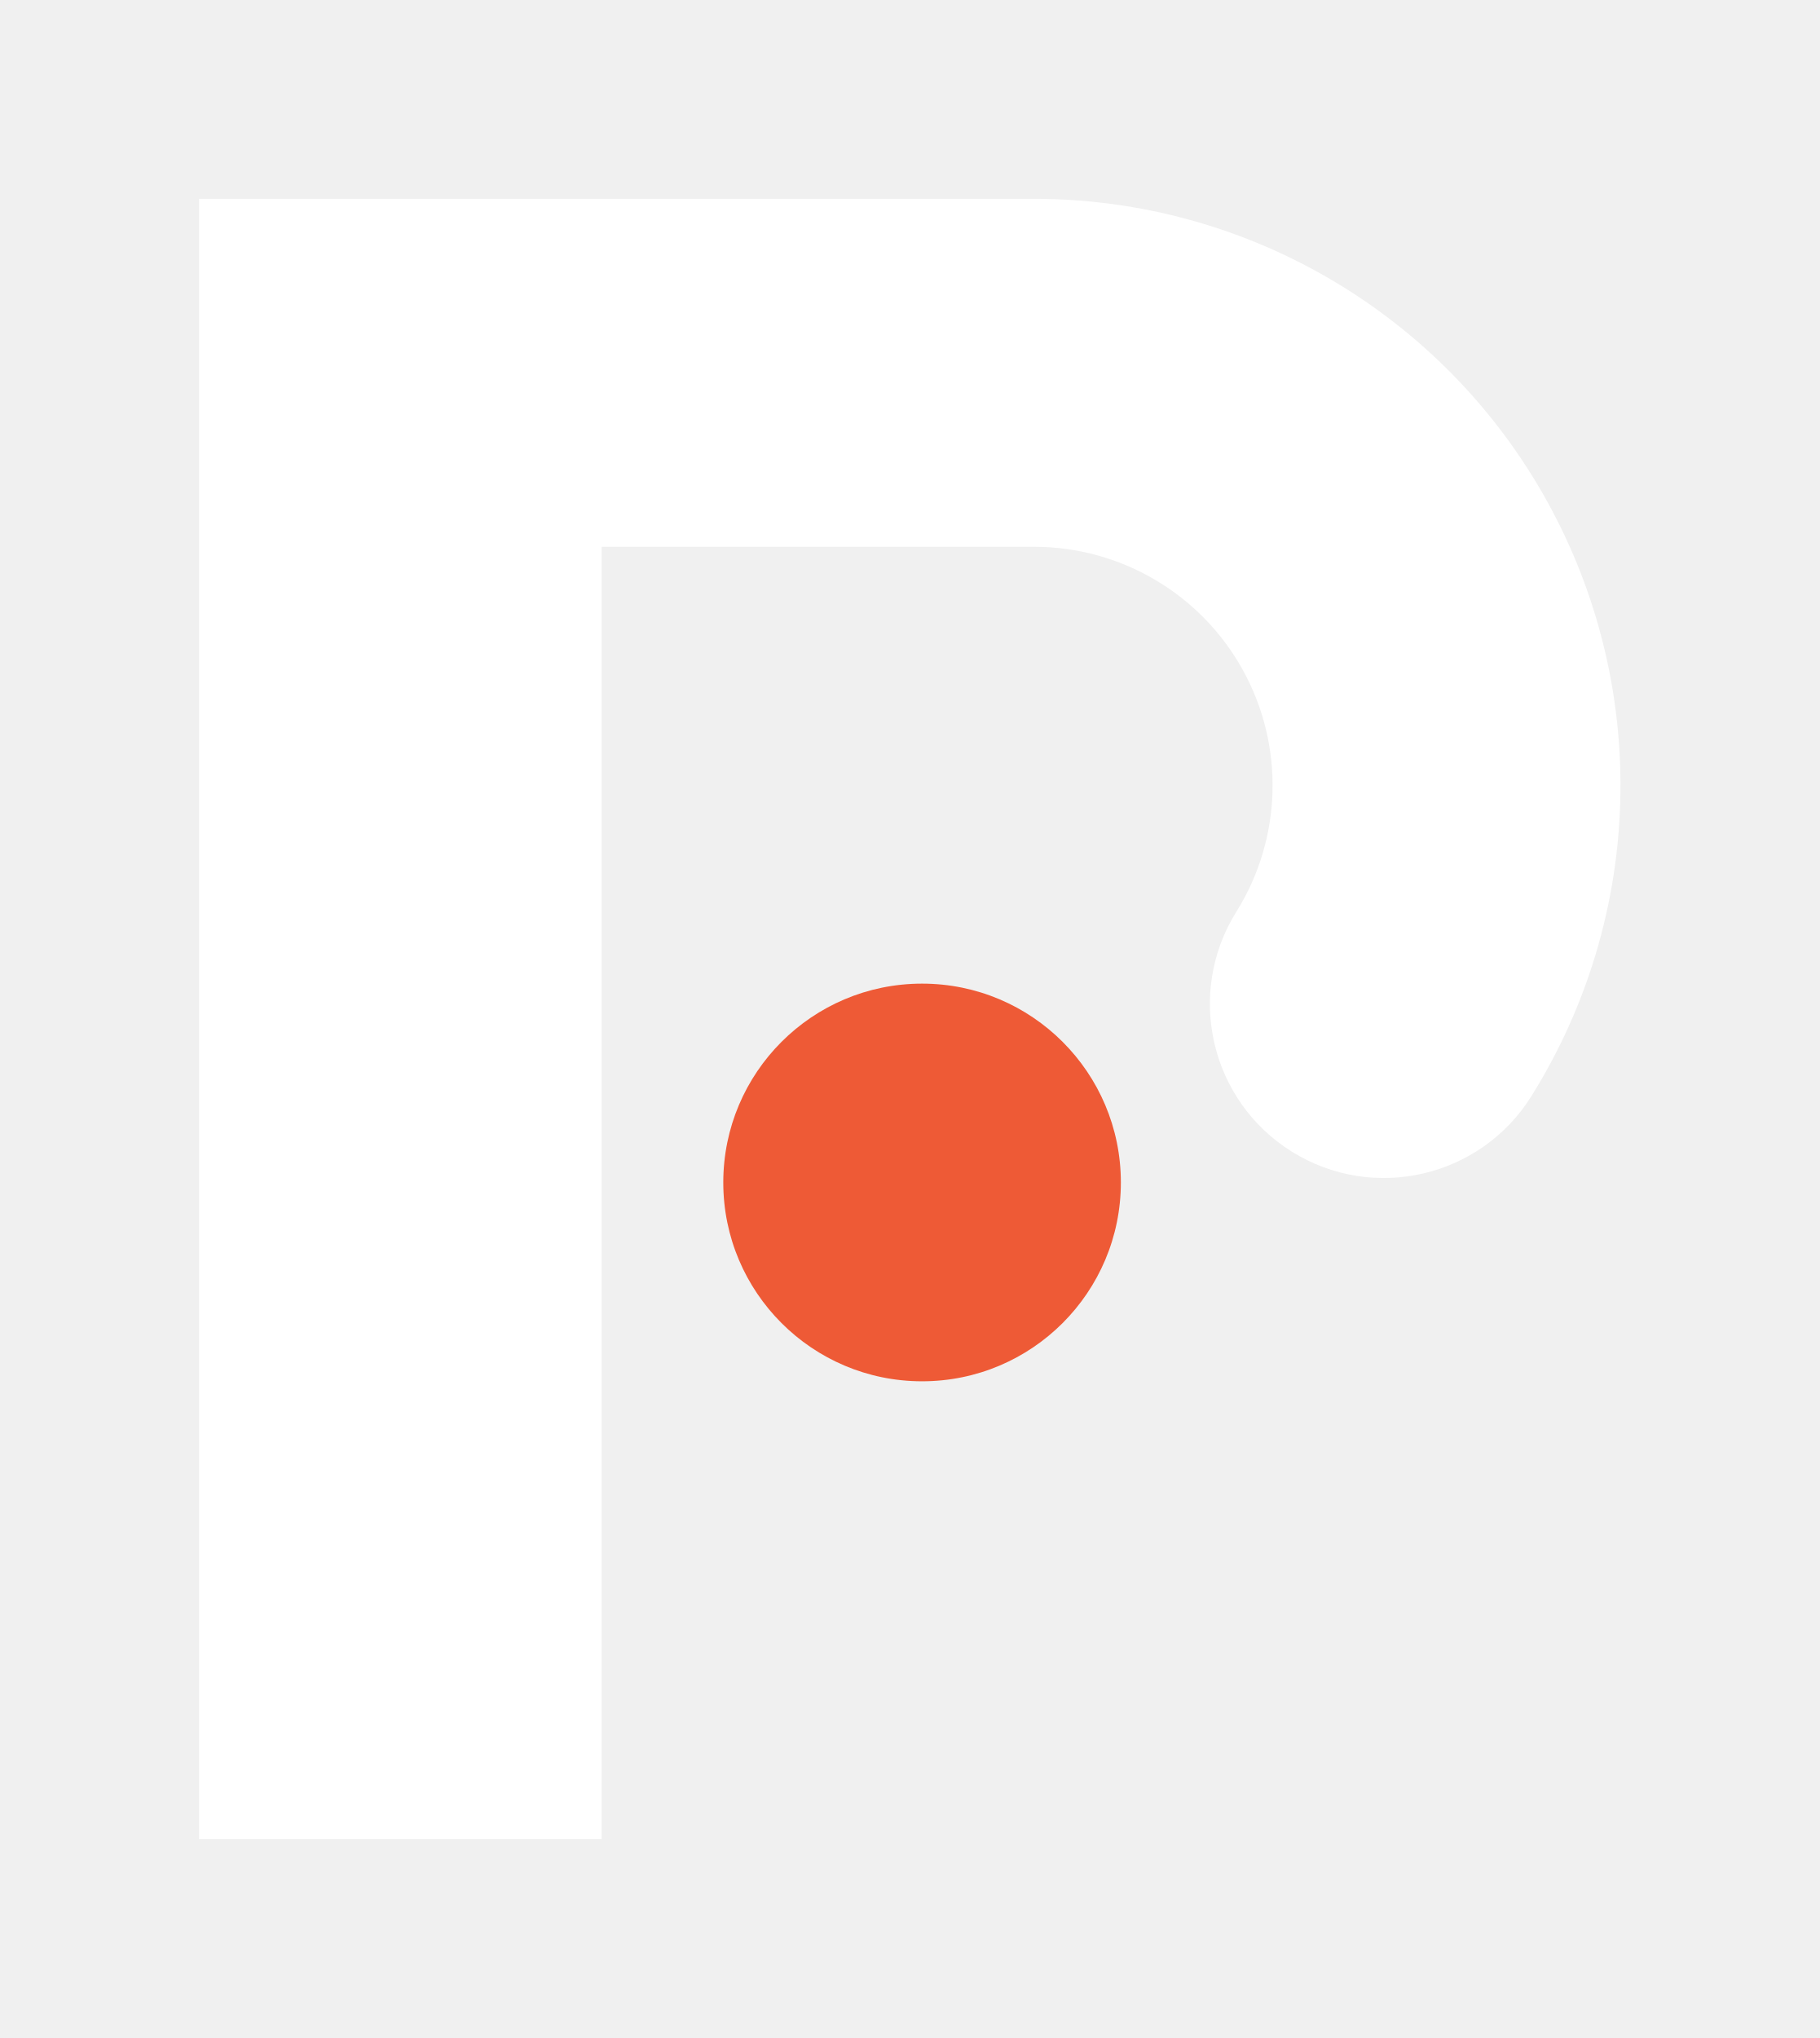
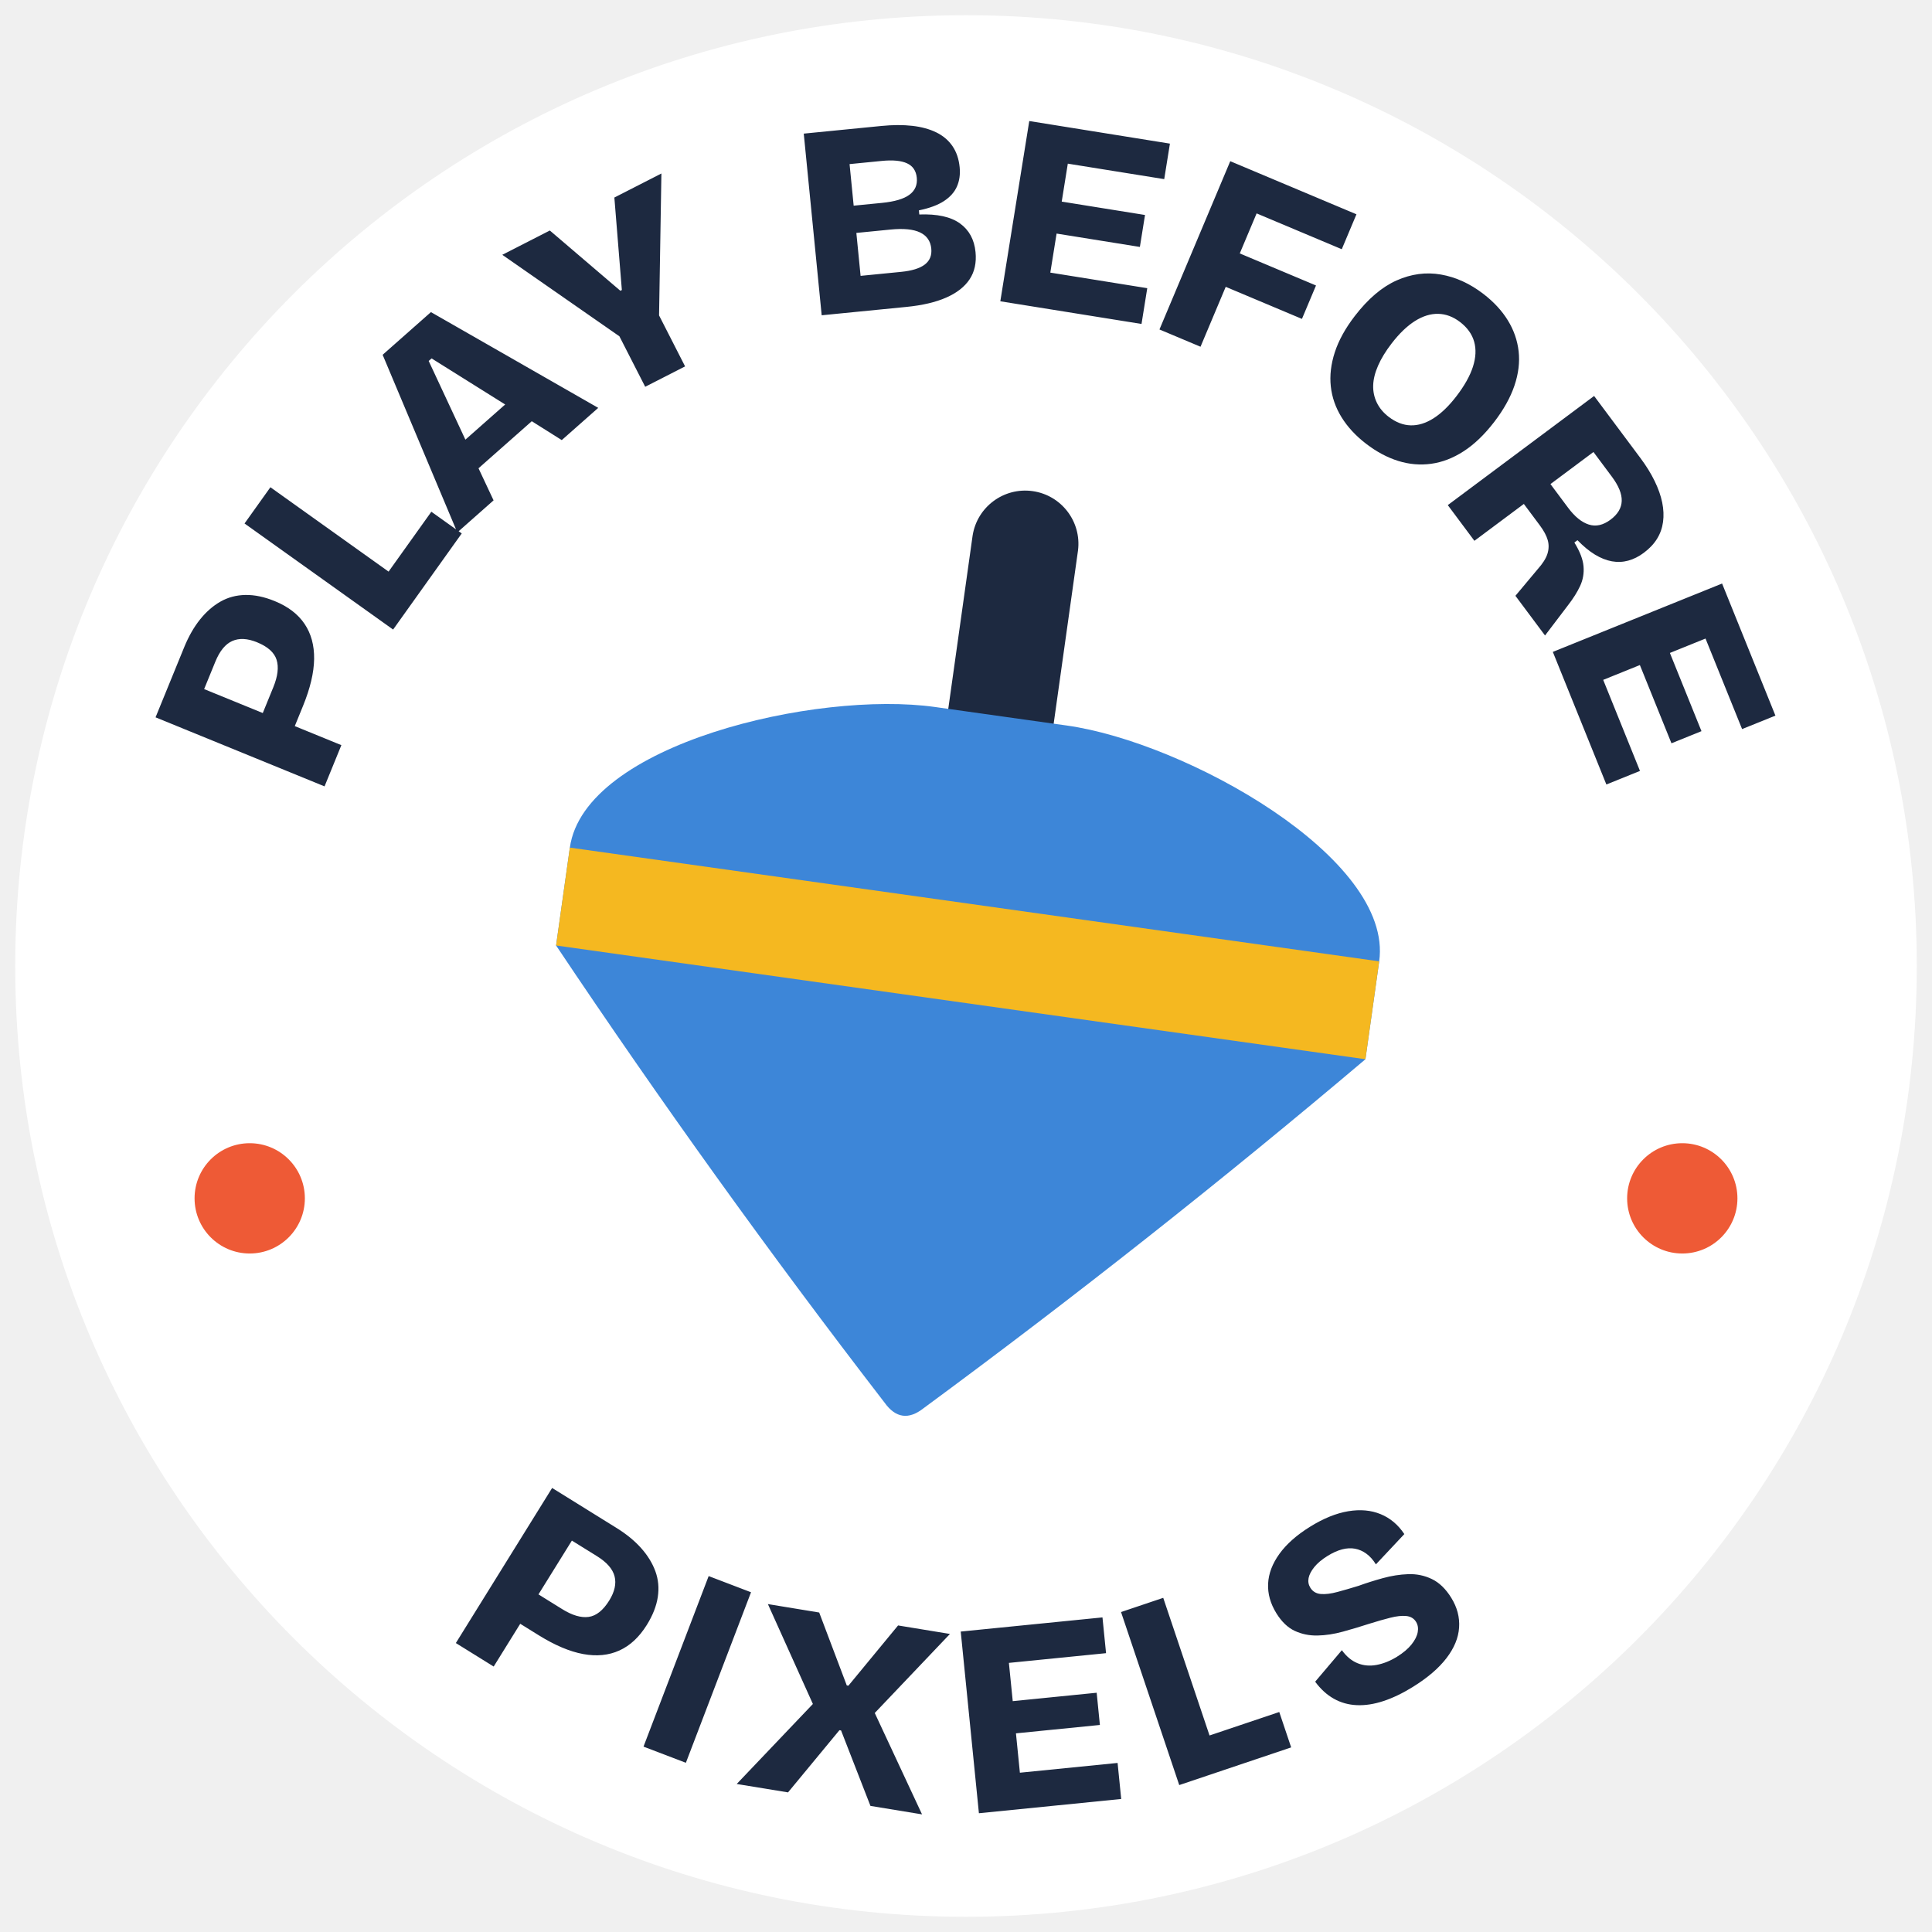
- <svg xmlns="http://www.w3.org/2000/svg" viewBox="-80 -80 732 820" width="893" height="1000" role="img" aria-label="Play Before Pixels">
-   <path class="p" fill="#FFFFFF" d="M0 660V0H336A236 236 0 0 1 536.14 361.06A70 70 0 0 1 417.41 286.87A96 96 0 0 0 336 140H162V660Z" />
-   <g class="b" fill="#EE5A36">
-     <circle cx="290.94" cy="395.77" r="80" />
-   </g>
+ <svg xmlns="http://www.w3.org/2000/svg" viewBox="-508 -508 1016 1016" width="1000" height="1000" role="img" aria-label="Play Before Pixels">
+   <circle cx="0" cy="0" r="500" fill="#FFFFFF" />
+   <path fill="#1D2940" d="M-337.33 -94.46 -426.2 -130.77 -411.13 -167.66Q-407.66 -176.14 -402.84 -182.19Q-398.01 -188.23 -392.07 -191.62Q-386.13 -195 -378.93 -195.12Q-371.73 -195.25 -363.52 -191.89Q-353.01 -187.6 -347.83 -179.9Q-342.65 -172.21 -342.81 -161.43Q-342.97 -150.66 -348.64 -136.79L-352.98 -126.15L-328.48 -116.14ZM-400.65 -145.62 -369.81 -133.03 -364.26 -146.63Q-360.74 -155.24 -362.54 -161.01Q-364.35 -166.78 -372.83 -170.24Q-380.37 -173.32 -385.83 -170.92Q-391.29 -168.52 -394.76 -160.03ZM-301.27 -176.93 -379.4 -232.71 -365.8 -251.77 -303.65 -207.4 -281.16 -238.89 -265.18 -227.48ZM-267.51 -228.01 -306.78 -321.42 -281.38 -343.87 -193.4 -293.51 -212.58 -276.56 -228.35 -286.49 -256.36 -261.74 -248.44 -244.87ZM-242.34 -295.29 -281.03 -319.52 -282.56 -318.18 -263.26 -276.8ZM-168.7 -304.6 -182.27 -331.15 -243.85 -374 -218.85 -386.78 -181.76 -355.09 -180.98 -355.49 -184.92 -404.12 -160.18 -416.76 -161.41 -342.13 -147.72 -315.32ZM-75.89 -342.2 -85.32 -437.73 -44.5 -441.76Q-35.53 -442.65 -28.29 -441.83Q-21.04 -441.01 -15.67 -438.4Q-10.3 -435.79 -7.14 -431.2Q-3.98 -426.62 -3.34 -420.11Q-2.78 -414.46 -4.75 -409.95Q-6.72 -405.45 -11.59 -402.26Q-16.46 -399.08 -24.77 -397.38L-24.56 -395.21Q-10.43 -395.73 -3.2 -390.52Q4.04 -385.32 5.01 -375.47Q5.84 -367.08 1.9 -361.13Q-2.05 -355.19 -10.38 -351.52Q-18.71 -347.84 -31.45 -346.59ZM-55.43 -362.93 -34.15 -365.03Q-25.61 -365.87 -21.67 -368.89Q-17.73 -371.91 -18.26 -377.27Q-18.84 -383.2 -24.14 -385.75Q-29.43 -388.3 -39.71 -387.28L-57.66 -385.51ZM-59.07 -399.84 -44.16 -401.31Q-34.18 -402.3 -29.75 -405.59Q-25.32 -408.87 -25.88 -414.52Q-26.43 -420.02 -31.02 -422.12Q-35.61 -424.23 -44.3 -423.37L-61.23 -421.7ZM18.05 -349.56 33.27 -444.35 107.24 -432.47 104.24 -413.8 53.54 -421.94 50.34 -401.98 94.14 -394.94 91.44 -378.14 47.64 -385.17 44.34 -364.64 95.32 -356.45 92.3 -337.64ZM101.74 -334.74 138.97 -423.23 205.33 -395.31 197.61 -376.94 152.83 -395.78 143.97 -374.73 184.06 -357.87 176.67 -340.3 136.58 -357.16 123.33 -325.66ZM210.43 -274.61Q202.24 -280.9 197.5 -288.57Q192.76 -296.25 191.84 -304.84Q190.92 -313.43 193.95 -322.75Q196.98 -332.07 204.42 -341.76Q214.88 -355.37 226.44 -360.52Q238.01 -365.67 249.74 -363.63Q261.47 -361.59 272.08 -353.44Q280.27 -347.15 284.95 -339.52Q289.64 -331.89 290.62 -323.25Q291.59 -314.61 288.42 -305.22Q285.24 -295.83 277.8 -286.14Q270.09 -276.11 261.72 -270.7Q253.36 -265.3 244.64 -264.11Q235.93 -262.91 227.28 -265.61Q218.63 -268.32 210.43 -274.61ZM222.26 -288.81Q227.92 -284.47 233.85 -284.32Q239.78 -284.16 245.86 -288.02Q251.94 -291.88 257.88 -299.61Q264.26 -307.91 266.58 -315.12Q268.9 -322.32 267.24 -328.27Q265.58 -334.23 259.81 -338.66Q254.39 -342.82 248.35 -342.96Q242.32 -343.1 236.09 -339.18Q229.86 -335.25 223.75 -327.29Q219.14 -321.29 216.71 -315.73Q214.27 -310.17 214.13 -305.33Q213.99 -300.49 216.05 -296.24Q218.11 -292 222.26 -288.81ZM253.36 -242.37 330.31 -299.77 354.66 -267.13Q359.27 -260.95 362.15 -255.02Q365.03 -249.09 366.12 -243.74Q367.21 -238.38 366.56 -233.54Q365.91 -228.7 363.4 -224.65Q360.88 -220.59 356.45 -217.29Q352.49 -214.33 348.27 -213.18Q344.05 -212.03 339.64 -212.82Q335.24 -213.62 330.75 -216.35Q326.26 -219.08 321.56 -223.92L319.93 -222.71Q324.3 -215.63 324.75 -210.15Q325.21 -204.68 322.94 -199.82Q320.67 -194.95 316.59 -189.72L304.5 -173.81L288.93 -194.68L300.63 -208.67Q304.6 -213.09 305.76 -216.76Q306.92 -220.44 305.92 -223.96Q304.93 -227.49 301.71 -231.8L293.36 -242.99L267.36 -223.6ZM307.35 -253.43 316.66 -240.95Q321.88 -233.96 327.49 -232.16Q333.1 -230.35 338.93 -234.7Q344.64 -238.96 344.83 -244.55Q345.02 -250.13 339.62 -257.36L329.97 -270.3ZM308.6 -165.18 397.61 -201.13 425.66 -131.67 408.13 -124.59 388.9 -172.2 370.16 -164.63 386.77 -123.5 370.99 -117.12 354.38 -158.26 335.09 -150.47 354.43 -102.59 336.76 -95.45ZM-268.28 356.05 -217.65 274.49 -183.79 295.51Q-176 300.34 -170.85 306.11Q-165.7 311.88 -163.35 318.3Q-161 324.72 -162.08 331.84Q-163.16 338.96 -167.84 346.5Q-173.83 356.13 -182.28 359.96Q-190.73 363.79 -201.33 361.83Q-211.93 359.87 -224.66 351.97L-234.42 345.91L-248.38 368.4ZM-207.26 302.17 -224.83 330.46 -212.35 338.21Q-204.44 343.12 -198.45 342.3Q-192.47 341.48 -187.63 333.7Q-183.34 326.78 -184.8 320.99Q-186.26 315.21 -194.04 310.37ZM-169.59 410.51 -135.33 320.83 -113.05 329.34 -147.31 419.02ZM-120.58 430.16 -80.52 388.09 -104.18 335.56 -77.2 339.99 -62.7 378.33 -61.84 378.47 -35.72 346.79 -8.44 351.26 -47.98 392.83 -23.12 446.14 -50.25 441.69 -65.7 402.01 -66.56 401.87 -93.59 434.58ZM6.79 445.54 -2.77 350.01 71.77 342.56 73.65 361.37 22.56 366.48 24.58 386.6 68.72 382.18 70.41 399.12 26.27 403.53 28.34 424.23 79.72 419.09 81.62 438.05ZM112.14 430.73 81.53 339.74 103.72 332.27 128.07 404.65 164.74 392.31 171 410.92ZM234.95 379.14Q226.91 384.12 219.53 386.55Q212.14 388.99 205.55 388.71Q198.96 388.43 193.45 385.33Q187.94 382.24 183.62 376.37L197.66 359.8Q201.25 364.77 205.93 366.66Q210.6 368.55 215.97 367.54Q221.33 366.53 226.65 363.24Q231.59 360.18 234.29 356.79Q236.99 353.41 237.55 350.32Q238.12 347.24 236.67 344.89Q234.98 342.17 231.52 341.83Q228.06 341.49 223.18 342.72Q218.29 343.95 212.13 345.88Q205.15 348.15 198.21 350.05Q191.26 351.96 184.84 352.09Q178.42 352.21 172.89 349.65Q167.37 347.08 163.23 340.4Q158.49 332.74 158.87 324.8Q159.26 316.86 164.83 309.13Q170.39 301.41 181.03 294.82Q191.54 288.31 201 286.73Q210.46 285.15 218.02 288.25Q225.59 291.35 230.51 298.74L215.56 314.67Q213.34 311.08 210.54 309.05Q207.75 307.02 204.56 306.43Q201.37 305.84 197.76 306.79Q194.16 307.74 190.2 310.19Q185.63 313.02 183.16 316.09Q180.7 319.15 180.16 321.88Q179.63 324.61 181.08 326.96Q182.92 329.92 186.54 330.25Q190.16 330.57 195.3 329.19Q200.43 327.81 206.46 325.95Q212.47 323.77 219.19 321.92Q225.92 320.06 232.52 319.82Q239.13 319.58 244.97 322.38Q250.81 325.18 255.18 332.23Q259.85 339.77 259.31 347.89Q258.78 356 252.68 363.97Q246.58 371.94 234.95 379.14Z" />
+   <circle cx="376.68" cy="122.19" r="29" fill="#EE5A36" />
+   <circle cx="-376.68" cy="122.19" r="29" fill="#EE5A36" />
+   <path fill="#1D2940" d="M-16.28 -85.74L3.47 -226.29A27.99 27.99 0 0 1 58.9 -218.5L39.15 -77.95Z" />
+   <path fill="#3D86D8" d="M-215.57 -10.79L-208.33 -62.26C-200.68 -116.7 -78.61 -144.97 -16.26 -136.2L53.03 -126.46C115.39 -117.7 224.94 -56.88 217.29 -2.44L210.06 49.03Q96.98 144.7 -22.29 232.54Q-34.06 241.83 -42.8 229.65Q-133.24 112.35 -215.57 -10.79Z" />
+   <path fill="#F5B820" d="M-208.33 -62.26L217.29 -2.44L210.06 49.03L-215.57 -10.79Z" />
</svg>
